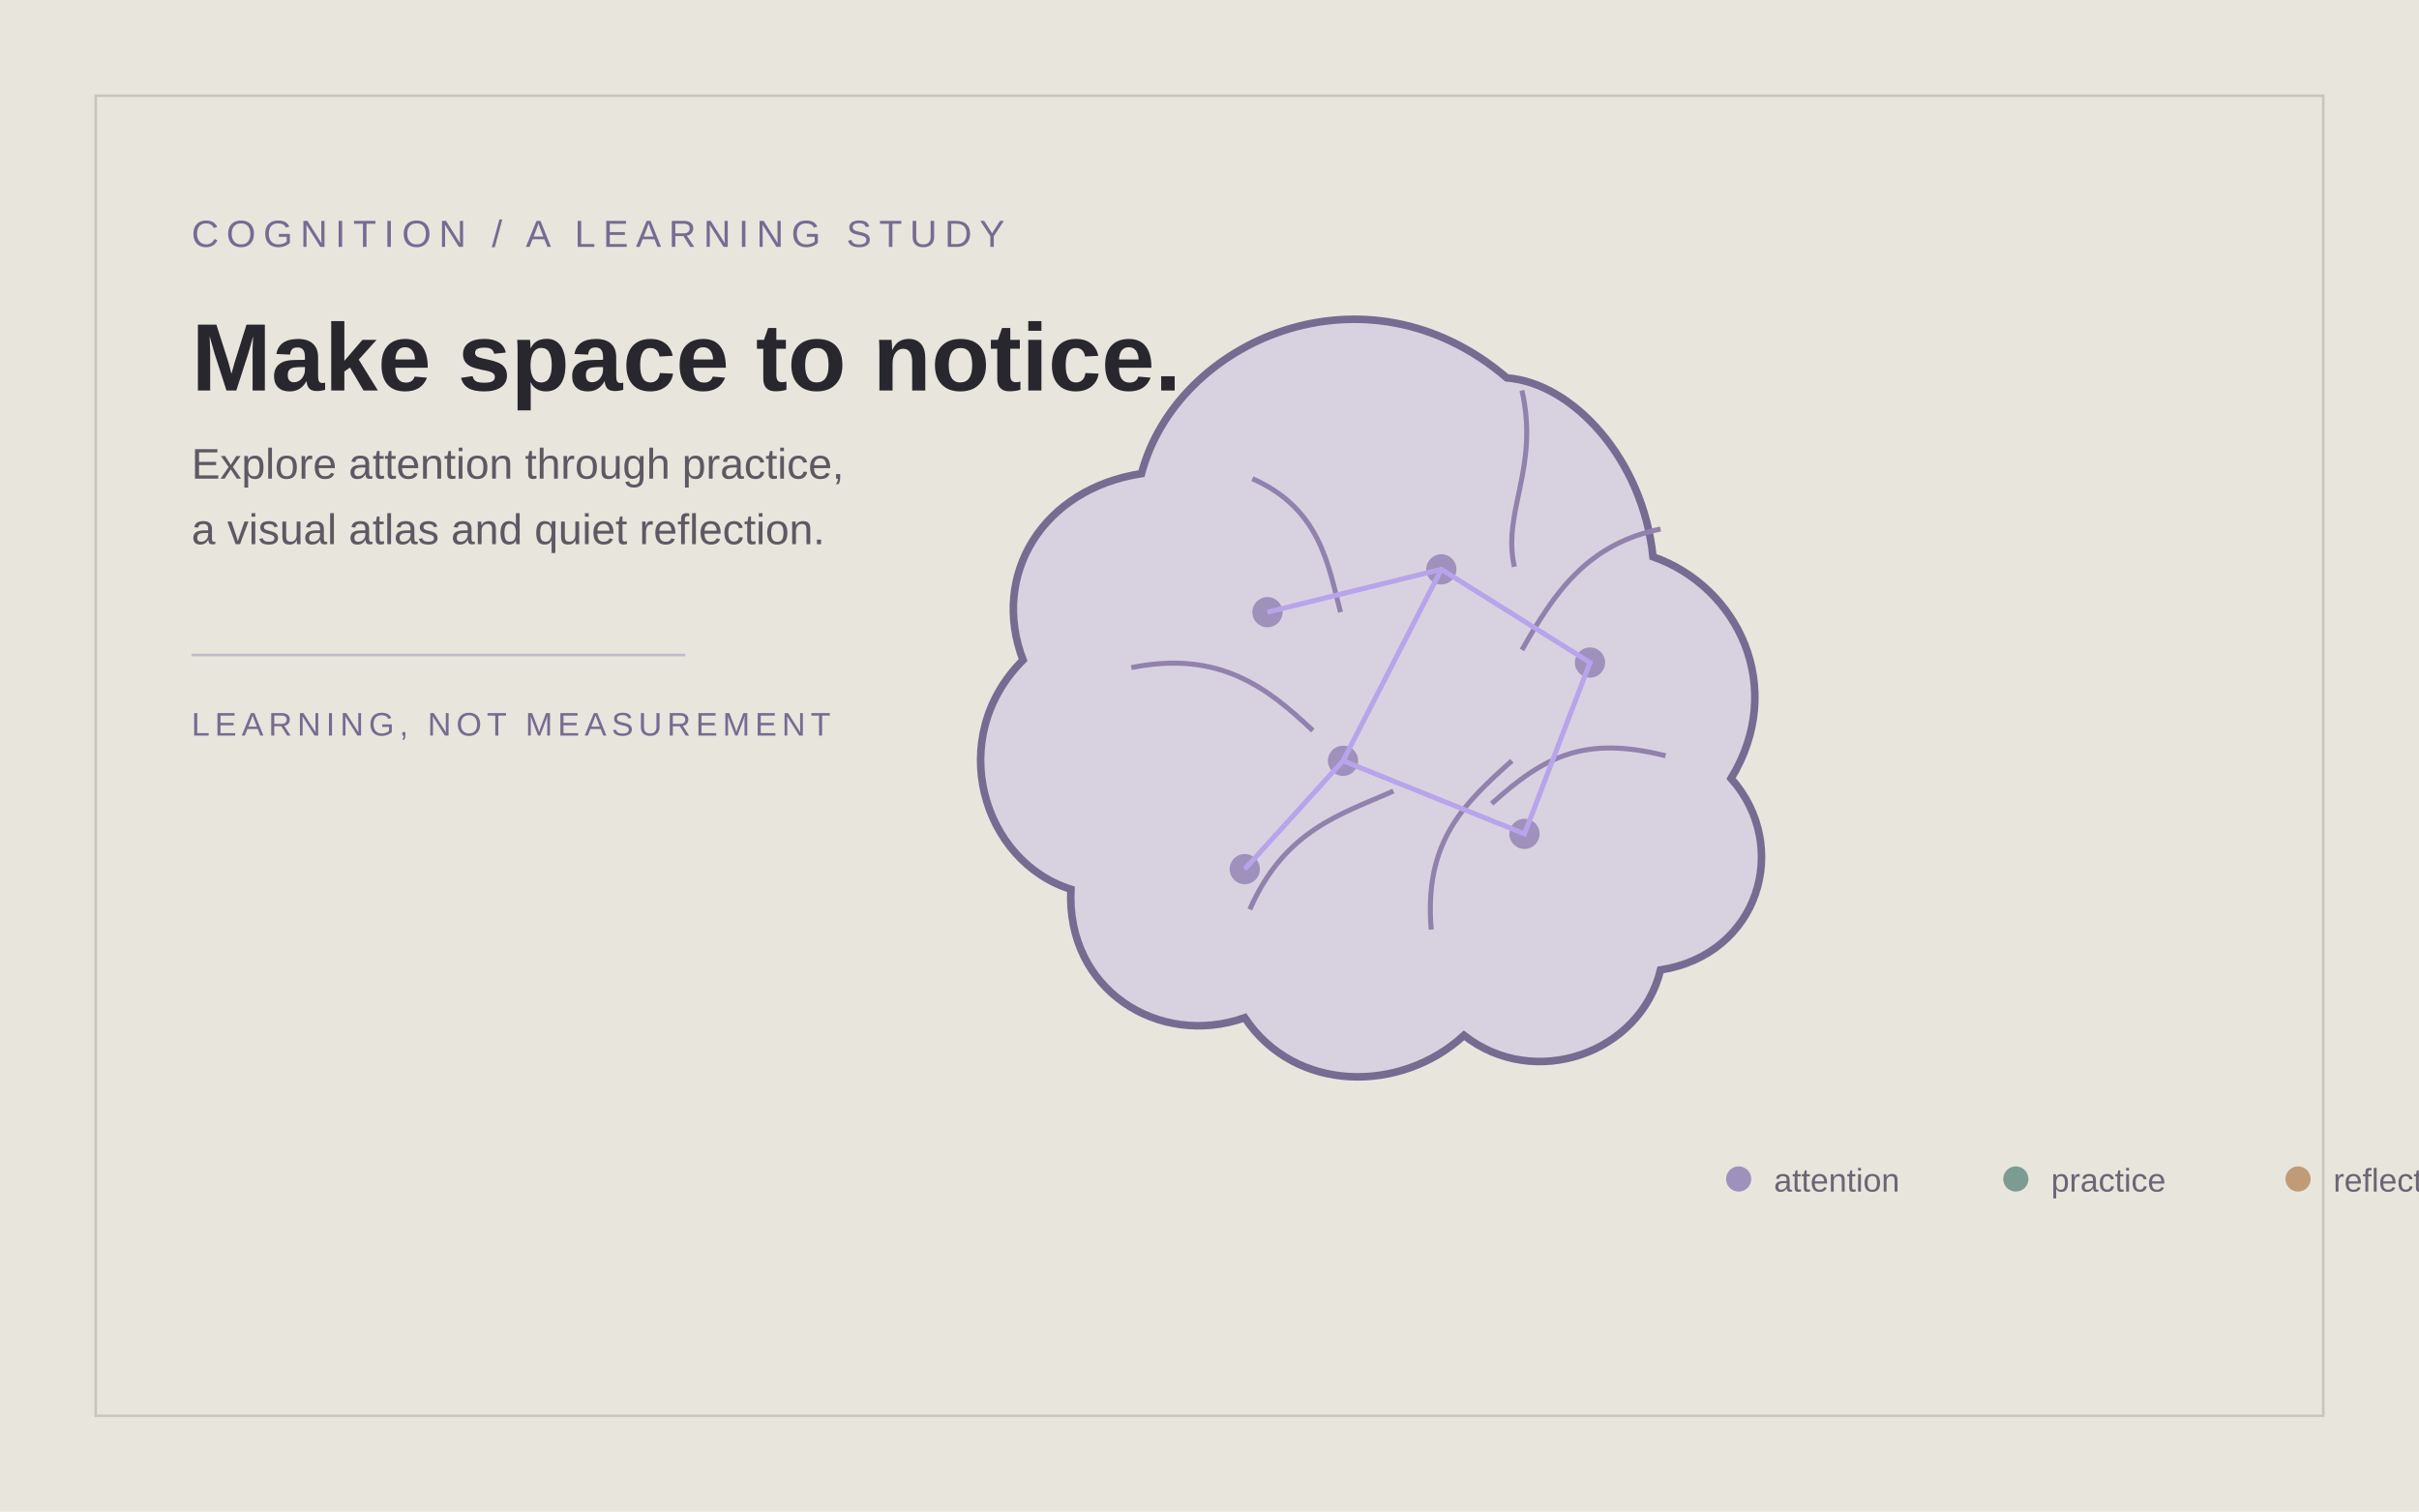
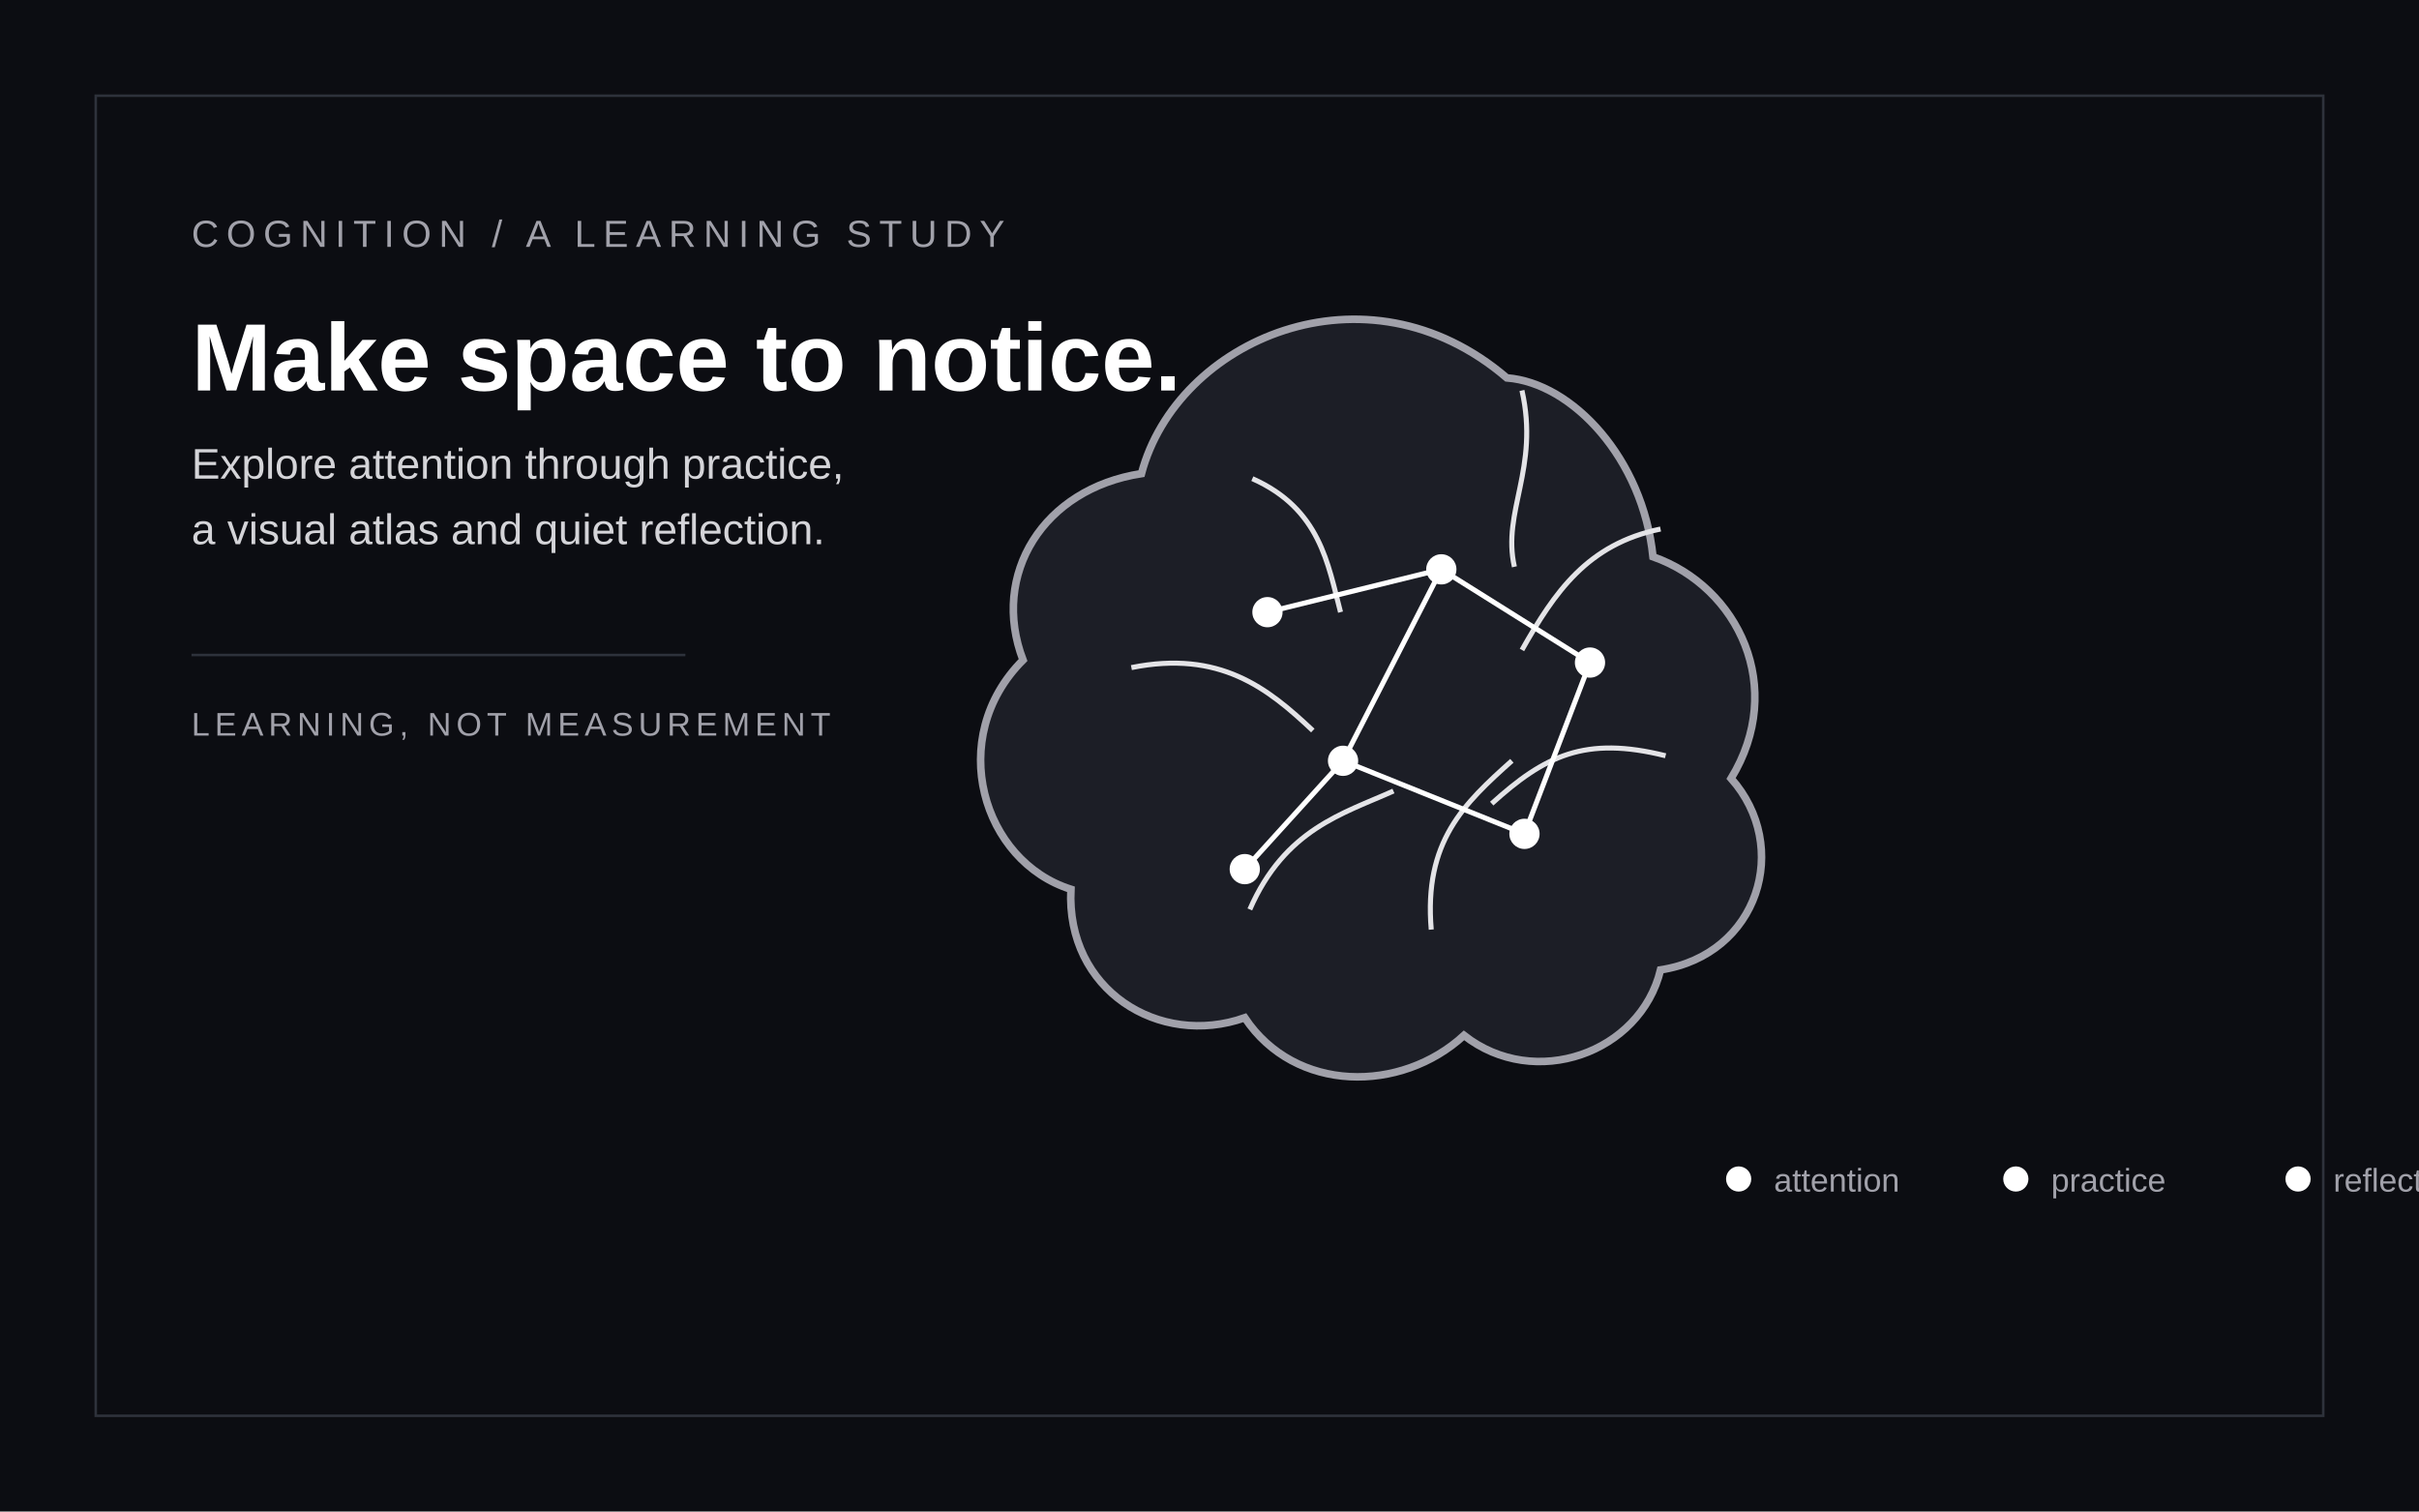
<svg xmlns="http://www.w3.org/2000/svg" viewBox="0 0 960 600" role="img">
-   <rect width="960" height="600" fill="#e8e5dd" />
-   <path d="M38 38h884v524H38z" fill="none" stroke="#c8c5bc" />
-   <text x="76" y="98" fill="#766b91" font-family="Arial,sans-serif" font-size="15" letter-spacing="3">COGNITION / A LEARNING STUDY</text>
-   <text x="76" y="155" fill="#29272e" font-family="Arial,sans-serif" font-size="38" font-weight="600">Make space to notice.</text>
-   <text x="76" y="190" fill="#5d5963" font-family="Arial,sans-serif" font-size="17">Explore attention through practice,</text>
-   <text x="76" y="216" fill="#5d5963" font-family="Arial,sans-serif" font-size="17">a visual atlas and quiet reflection.</text>
-   <path d="M76 260h196" stroke="#c0bacb" />
-   <text x="76" y="292" fill="#766b91" font-family="Arial,sans-serif" font-size="13" letter-spacing="2">LEARNING, NOT MEASUREMENT</text>
+   <rect width="960" height="600" fill="#0c0d12" />
+   <path d="M38 38h884v524H38z" fill="none" stroke="#2e323b" />
+   <text x="76" y="98" fill="#a1a1aa" font-family="Arial,sans-serif" font-size="15" letter-spacing="3">COGNITION / A LEARNING STUDY</text>
+   <text x="76" y="155" fill="#ffffff" font-family="Arial,sans-serif" font-size="38" font-weight="600">Make space to notice.</text>
+   <text x="76" y="190" fill="#d4d4d8" font-family="Arial,sans-serif" font-size="17">Explore attention through practice,</text>
+   <text x="76" y="216" fill="#d4d4d8" font-family="Arial,sans-serif" font-size="17">a visual atlas and quiet reflection.</text>
+   <path d="M76 260h196" stroke="#2e323b" />
+   <text x="76" y="292" fill="#a1a1aa" font-family="Arial,sans-serif" font-size="13" letter-spacing="2">LEARNING, NOT MEASUREMENT</text>
  <g transform="translate(370 120)">
-     <path d="M228 30c-56-48-131-15-145 38-39 6-60 40-47 74-31 31-16 80 19 91-2 40 35 63 69 51 20 30 62 30 87 7 28 22 70 7 78-26 39-6 52-49 28-76 22-36 3-76-31-88-4-39-32-69-58-71Z" fill="#d8d2e0" stroke="#766b91" stroke-width="3" />
-     <path d="M234 35c7 31-8 48-3 70m-104-35c27 12 30 34 35 53m-83 22c35-7 54 8 72 25m-25 71c14-32 37-38 57-47m106-104c-29 6-42 25-55 48m-36 111c-3-35 13-50 32-67m61-2c-32-8-48 0-69 19" fill="none" stroke="#9182ad" stroke-width="2" />
-     <g fill="#9e91bc">
+     <path d="M228 30c-56-48-131-15-145 38-39 6-60 40-47 74-31 31-16 80 19 91-2 40 35 63 69 51 20 30 62 30 87 7 28 22 70 7 78-26 39-6 52-49 28-76 22-36 3-76-31-88-4-39-32-69-58-71Z" fill="#1c1e26" stroke="#a1a1aa" stroke-width="3" />
+     <path d="M234 35c7 31-8 48-3 70m-104-35c27 12 30 34 35 53m-83 22c35-7 54 8 72 25m-25 71c14-32 37-38 57-47m106-104c-29 6-42 25-55 48m-36 111c-3-35 13-50 32-67m61-2c-32-8-48 0-69 19" fill="none" stroke="#e4e4e7" stroke-width="2" />
+     <g fill="#ffffff">
      <circle cx="133" cy="123" r="6" />
      <circle cx="202" cy="106" r="6" />
      <circle cx="261" cy="143" r="6" />
      <circle cx="163" cy="182" r="6" />
      <circle cx="235" cy="211" r="6" />
      <circle cx="124" cy="225" r="6" />
    </g>
-     <path d="M133 123 202 106l59 37-26 68-72-29-39 43m39-43 39-76" fill="none" stroke="#b7a4eb" stroke-width="2" />
+     <path d="M133 123 202 106l59 37-26 68-72-29-39 43m39-43 39-76" fill="none" stroke="#ffffff" stroke-width="2" />
  </g>
-   <g transform="translate(690 468)" font-family="Arial,sans-serif" font-size="13" fill="#6b6574">
-     <circle cx="0" cy="0" r="5" fill="#9e91bc" />
+   <g transform="translate(690 468)" font-family="Arial,sans-serif" font-size="13" fill="#a1a1aa">
+     <circle cx="0" cy="0" r="5" fill="#ffffff" />
    <text x="14" y="5">attention</text>
-     <circle cx="110" cy="0" r="5" fill="#7d9c91" />
+     <circle cx="110" cy="0" r="5" fill="#ffffff" />
    <text x="124" y="5">practice</text>
-     <circle cx="222" cy="0" r="5" fill="#c19b76" />
+     <circle cx="222" cy="0" r="5" fill="#ffffff" />
    <text x="236" y="5">reflection</text>
  </g>
</svg>
